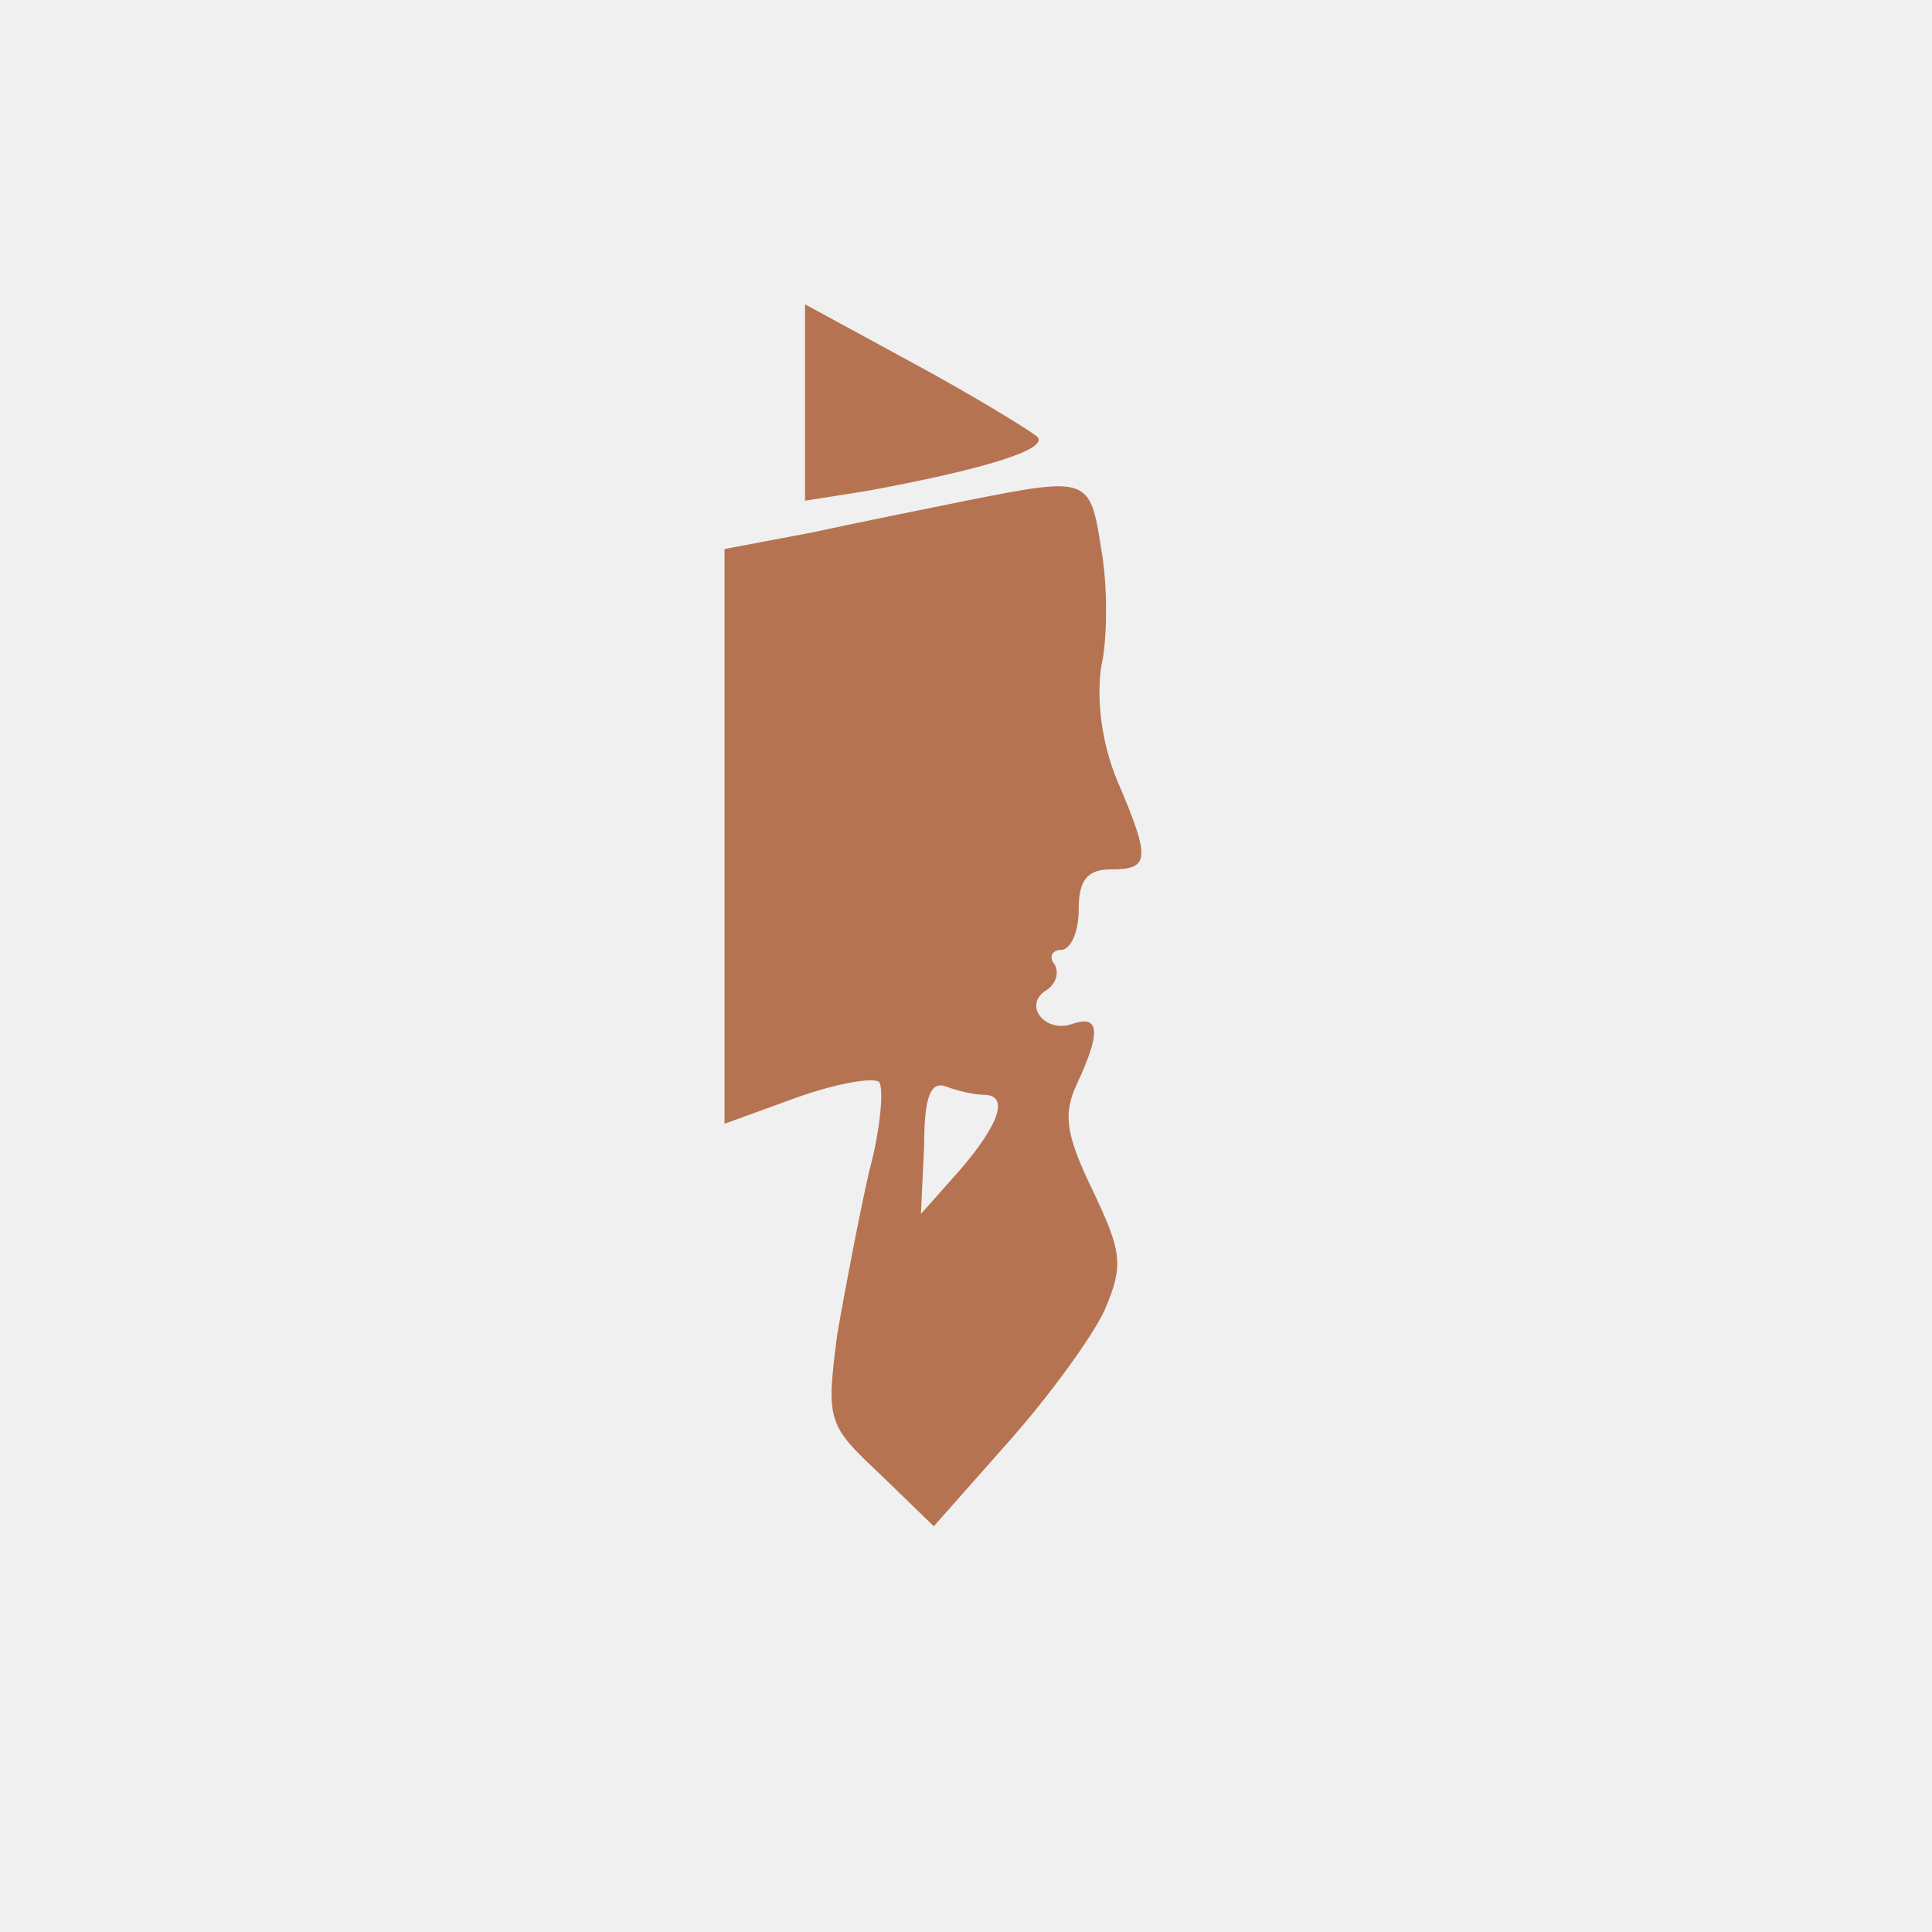
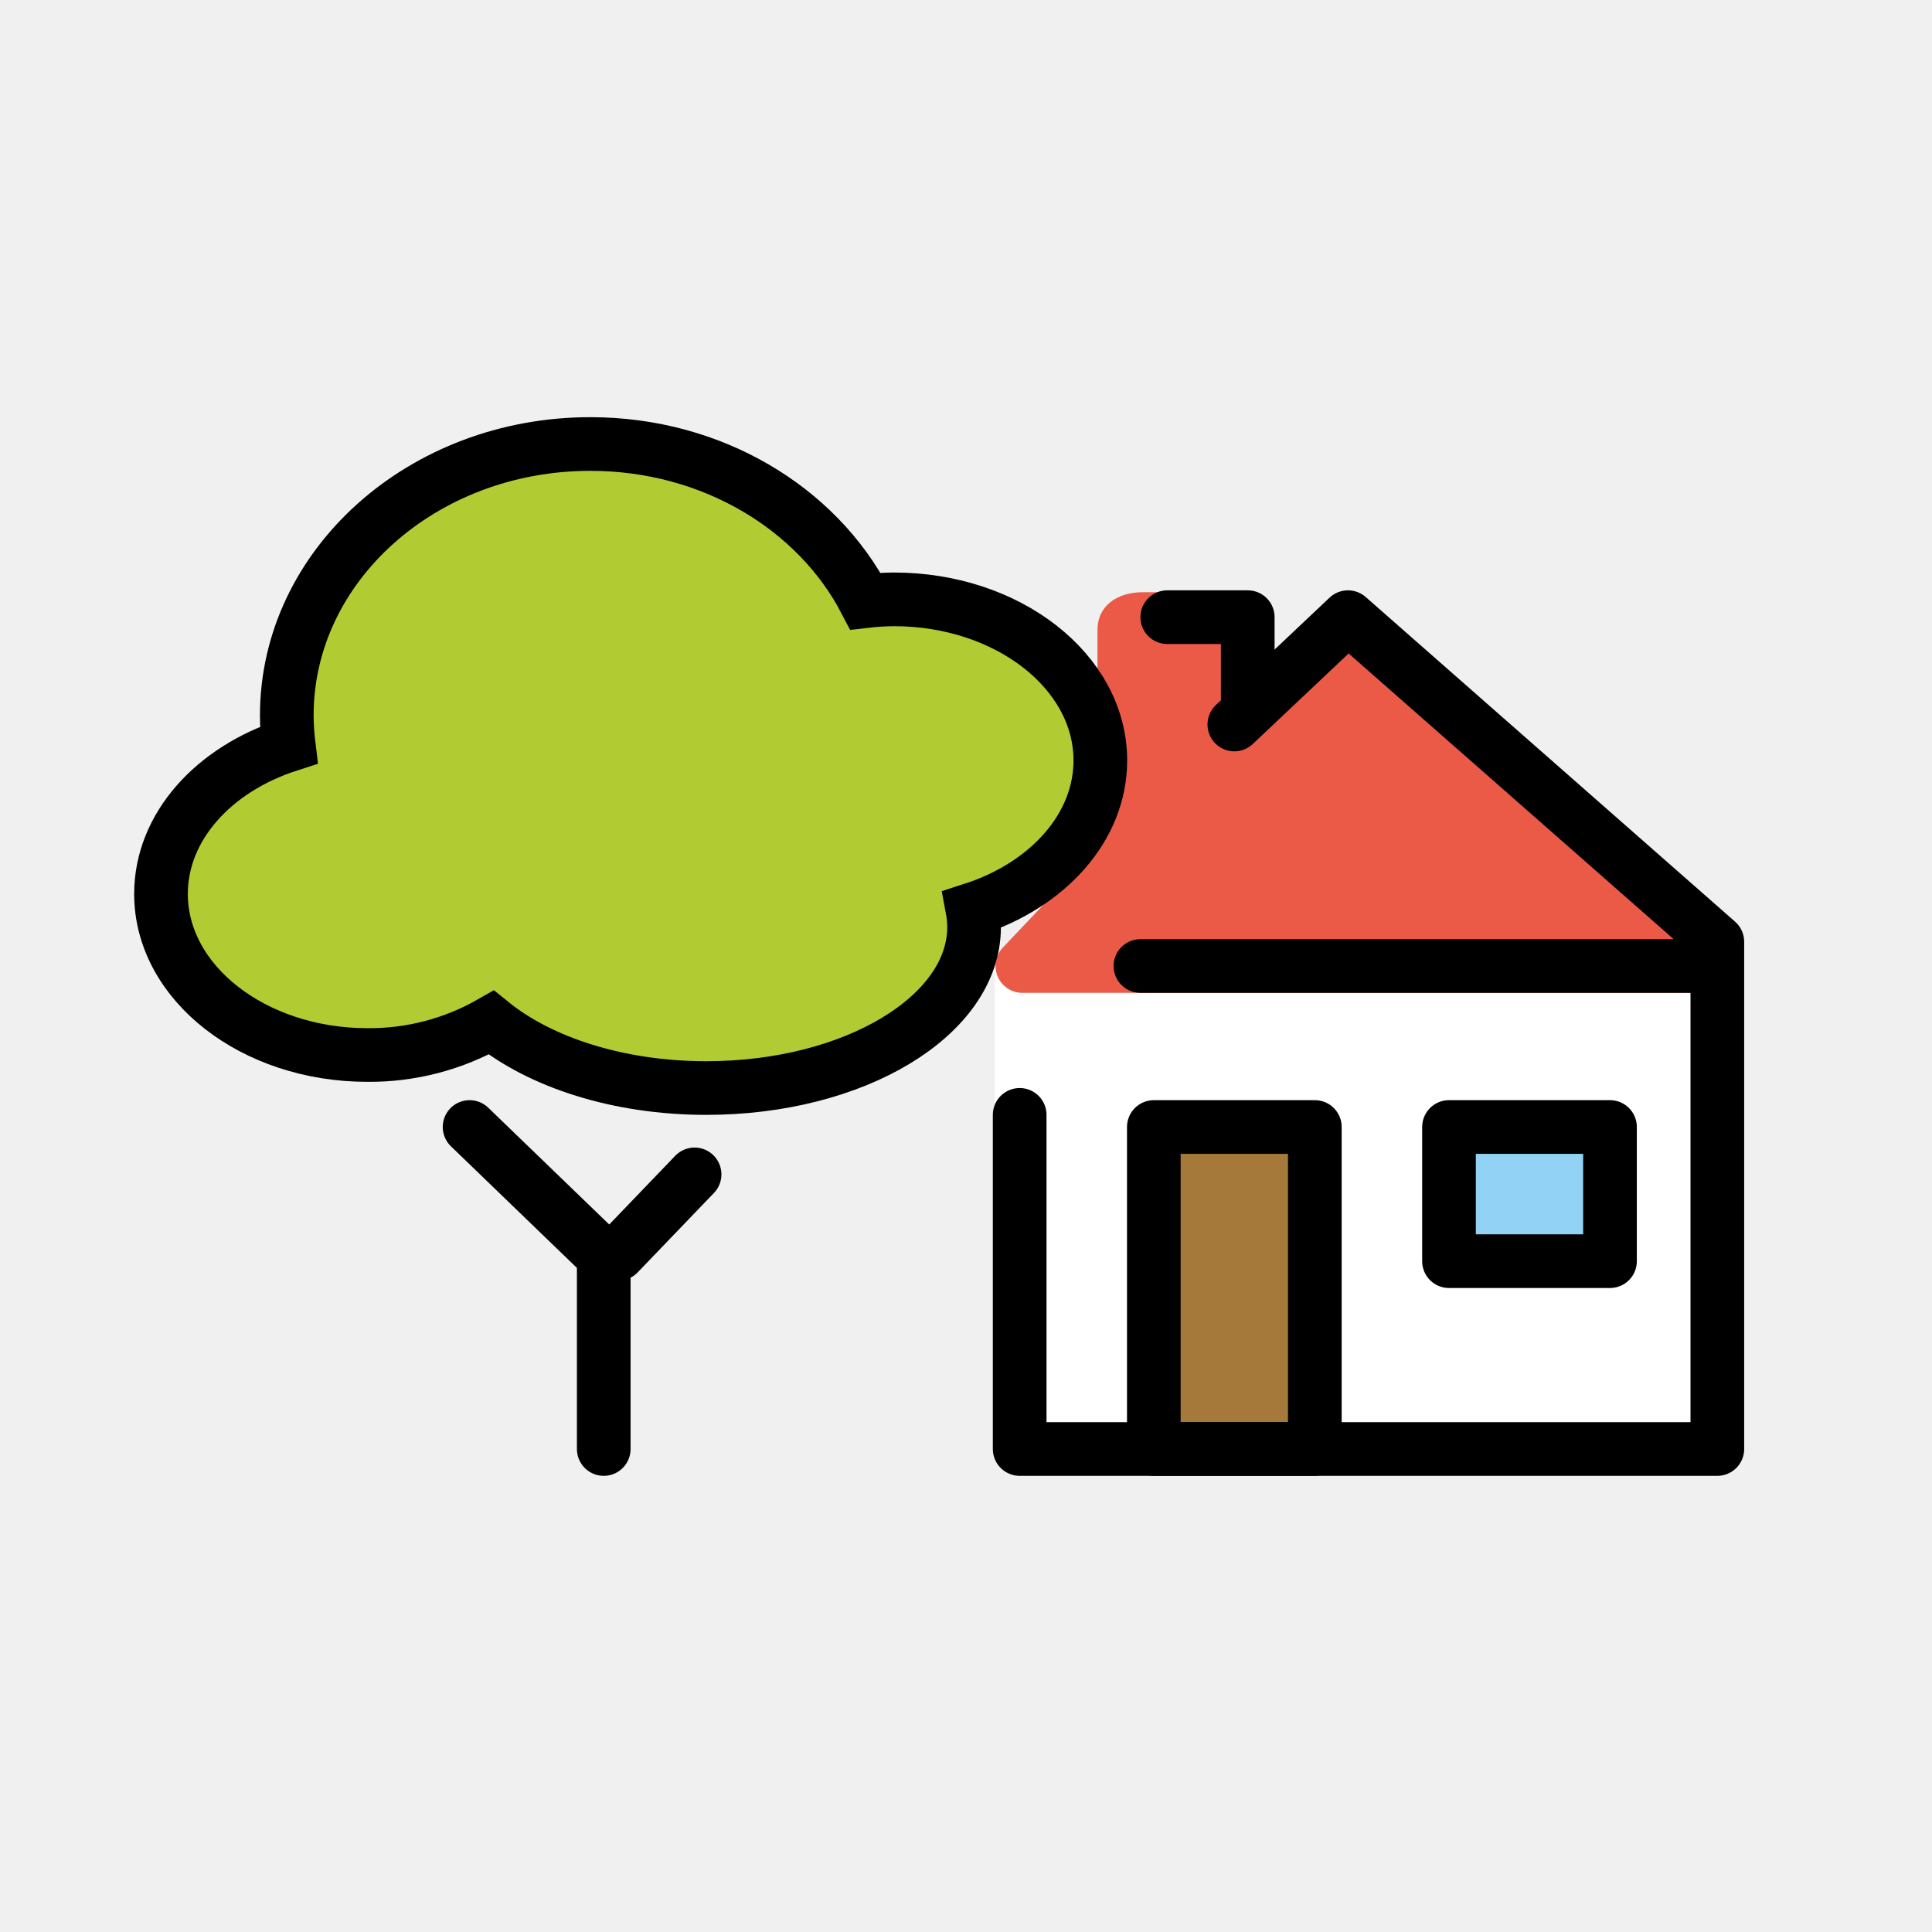
- <svg xmlns="http://www.w3.org/2000/svg" version="1.0" width="120pt" height="120pt" viewBox="0 0 120 120" preserveAspectRatio="xMidYMid meet">
-   <g transform="translate(0,118) scale(0.1,-0.1)" fill="#B67352" stroke="none">
-     <path d="M500 930 l0 -61 38 6 c71 13 115 26 106 34 -5 4 -39 25 -76 45 l-68 37 0 -61z" />
-     <path d="M600 869 c-25 -5 -69 -14 -97 -20 l-53 -10 0 -178 0 -179 44 16 c25 9 48 13 52 10 3 -4 1 -29 -6 -55 -6 -26 -15 -73 -20 -102 -7 -54 -6 -56 27 -87 l33 -32 46 52 c25 28 52 65 60 82 12 28 11 36 -7 74 -17 35 -19 48 -10 67 15 32 14 43 -3 37 -17 -6 -31 12 -16 21 6 4 8 11 5 16 -4 5 -1 9 4 9 6 0 11 11 11 25 0 18 5 25 20 25 24 0 25 6 4 55 -10 24 -13 51 -10 71 4 17 4 51 0 73 -7 45 -8 45 -84 30z m11 -369 c16 0 10 -18 -15 -47 l-24 -27 2 42 c0 31 4 41 14 37 8 -3 18 -5 23 -5z" />
+ <svg xmlns="http://www.w3.org/2000/svg" id="emoji" viewBox="0 0 72 72" version="1.1">
+   <g id="color">
+     <rect x="37.075" y="36.053" width="26.884" height="18.114" fill="#FFFFFF" />
+     <polygon fill="#EA5A47" stroke="#EA5A47" stroke-linecap="round" stroke-linejoin="round" stroke-miterlimit="10" stroke-width="2" points="50.235,23.2 38.1,36 63.5,36" />
+     <path fill="#EA5A47" d="M47.3,26l-6.4,6.059v-8.573c0-0.931,0.755-1.416,1.686-1.416h3.028 c0.931,0,1.686,0.485,1.686,1.416C47.3,23.486,47.3,26,47.3,26z" />
+     <rect x="43" y="42" width="6" height="12" fill="#A57939" />
+     <rect x="54" y="42" width="6" height="5" fill="#92D3F5" />
+     <path fill="#B1CC33" d="M41.006,28.339c0-3.312-3.445-6.003-7.694-6.003c-0.355,0.003-0.71,0.025-1.062,0.066 c-1.8-3.455-5.707-5.855-10.25-5.855c-6.248,0-11.312,4.529-11.312,10.114c0.001,0.369,0.025,0.738,0.07,1.104 C7.966,28.666,6,30.81,6,33.314c0,3.312,3.445,6.003,7.694,6.003c1.615,0.014,3.206-0.402,4.614-1.207 c1.818,1.477,4.726,2.438,8.015,2.438c5.511,0,9.978-2.688,9.978-6.003c-0.001-0.219-0.021-0.438-0.061-0.653 C39.036,32.99,41.006,30.845,41.006,28.339z" />
+   </g>
+   <g id="hair" />
+   <g id="skin" />
+   <g id="skin-shadow" />
+   <g id="line">
+     <polyline fill="none" stroke="#000000" stroke-linecap="round" stroke-linejoin="round" stroke-miterlimit="10" stroke-width="2" points="46,27 50.235,23 64,35.098 64,54 38,54 38,41.548" />
+     <rect x="43" y="42" width="6" height="12" fill="none" stroke="#000000" stroke-linecap="round" stroke-linejoin="round" stroke-miterlimit="10" stroke-width="2" />
+     <rect x="54" y="42" width="6" height="5" fill="none" stroke="#000000" stroke-linecap="round" stroke-linejoin="round" stroke-miterlimit="10" stroke-width="2" />
+     <polyline fill="none" stroke="#000000" stroke-linecap="round" stroke-linejoin="round" stroke-miterlimit="10" stroke-width="2" points="43.5,23 46.5,23 46.5,26" />
+     <path fill="none" stroke="#000000" stroke-miterlimit="10" stroke-width="2" d="M31.245,39.34" />
+     <polyline fill="none" stroke="#000000" stroke-linecap="round" stroke-linejoin="round" stroke-width="2" points="22.5,54 22.5,46.827 17.5,42" />
+     <line x1="23.041" x2="25.885" y1="46.727" y2="43.766" fill="none" stroke="#000000" stroke-linecap="round" stroke-linejoin="round" stroke-width="2" />
+     <path fill="none" stroke="#000000" stroke-linecap="round" stroke-miterlimit="10" stroke-width="2" d="M41.006,28.339 c0-3.312-3.445-6.003-7.694-6.003c-0.355,0.003-0.71,0.025-1.062,0.066c-1.8-3.455-5.707-5.855-10.25-5.855 c-6.248,0-11.312,4.529-11.312,10.114c0.001,0.369,0.025,0.738,0.07,1.104C7.966,28.666,6,30.81,6,33.314 c0,3.312,3.445,6.003,7.694,6.003c1.615,0.014,3.206-0.402,4.614-1.207c1.818,1.477,4.726,2.438,8.015,2.438 c5.511,0,9.978-2.688,9.978-6.003c-0.001-0.219-0.021-0.438-0.061-0.653 C39.036,32.99,41.006,30.845,41.006,28.339z" />
+     <line x1="63.5" x2="42.5" y1="36" y2="36" fill="none" stroke="#000000" stroke-linecap="round" stroke-linejoin="round" stroke-miterlimit="10" stroke-width="2" />
  </g>
</svg>
